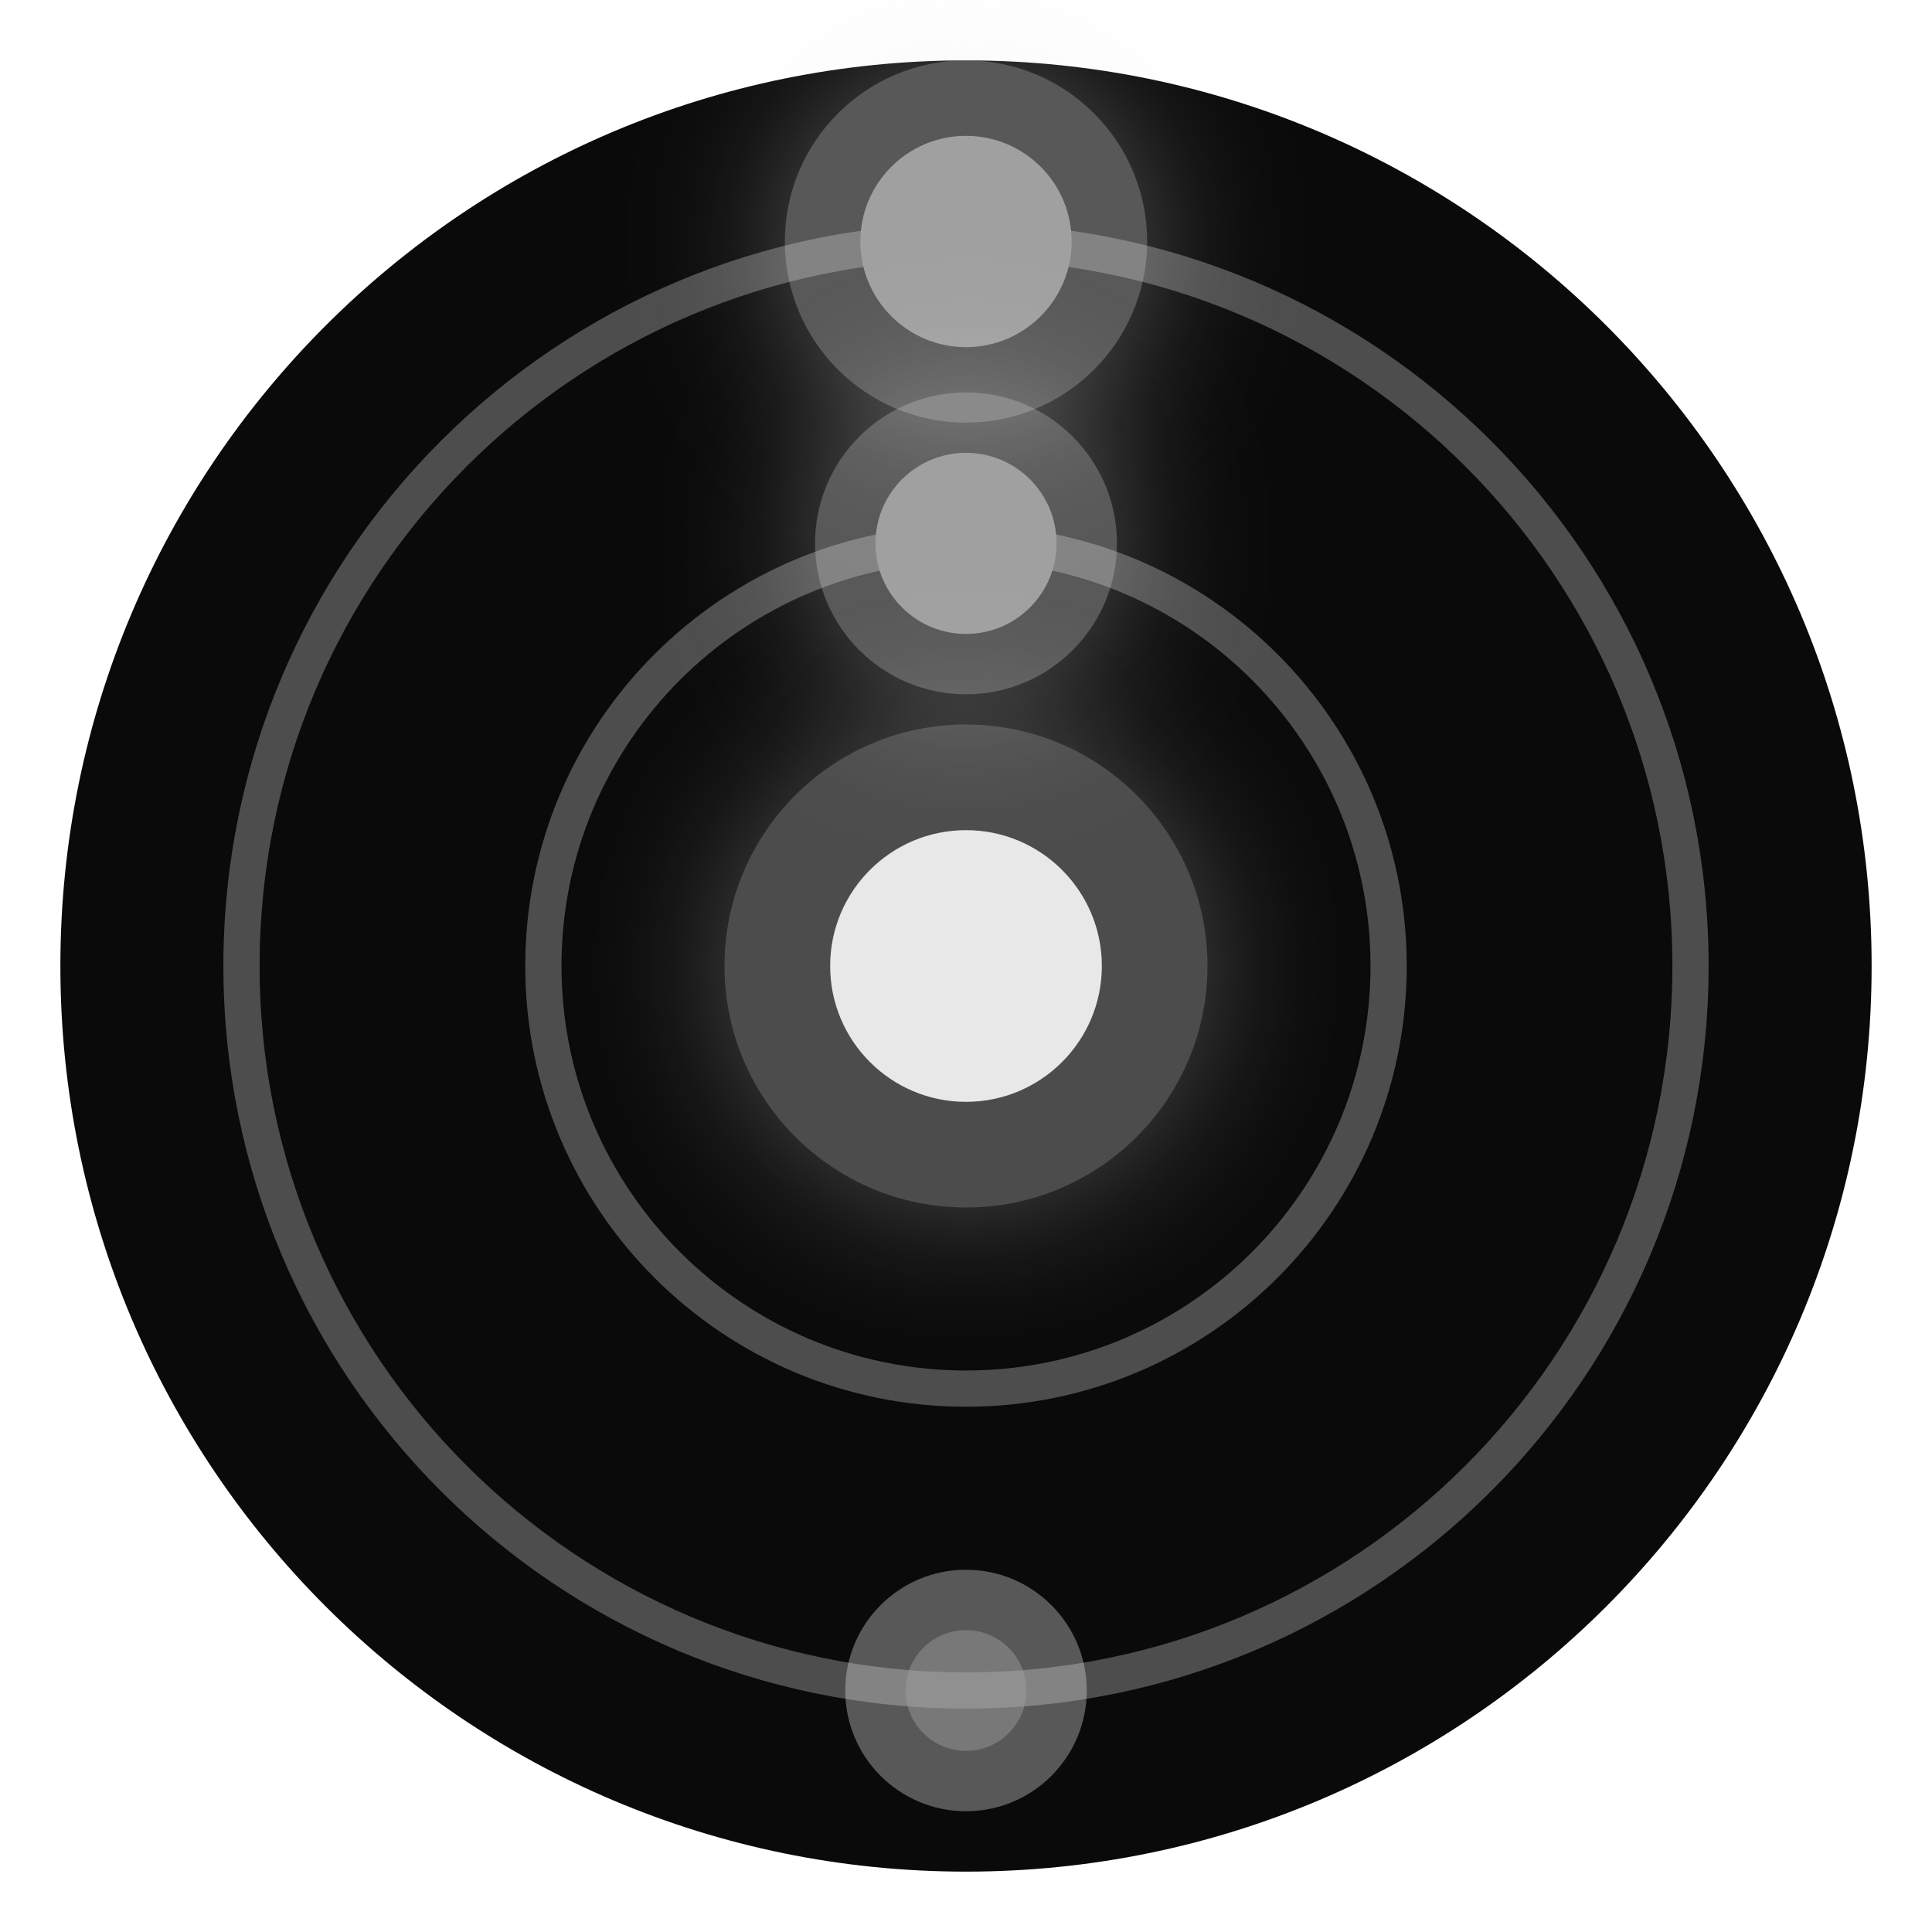
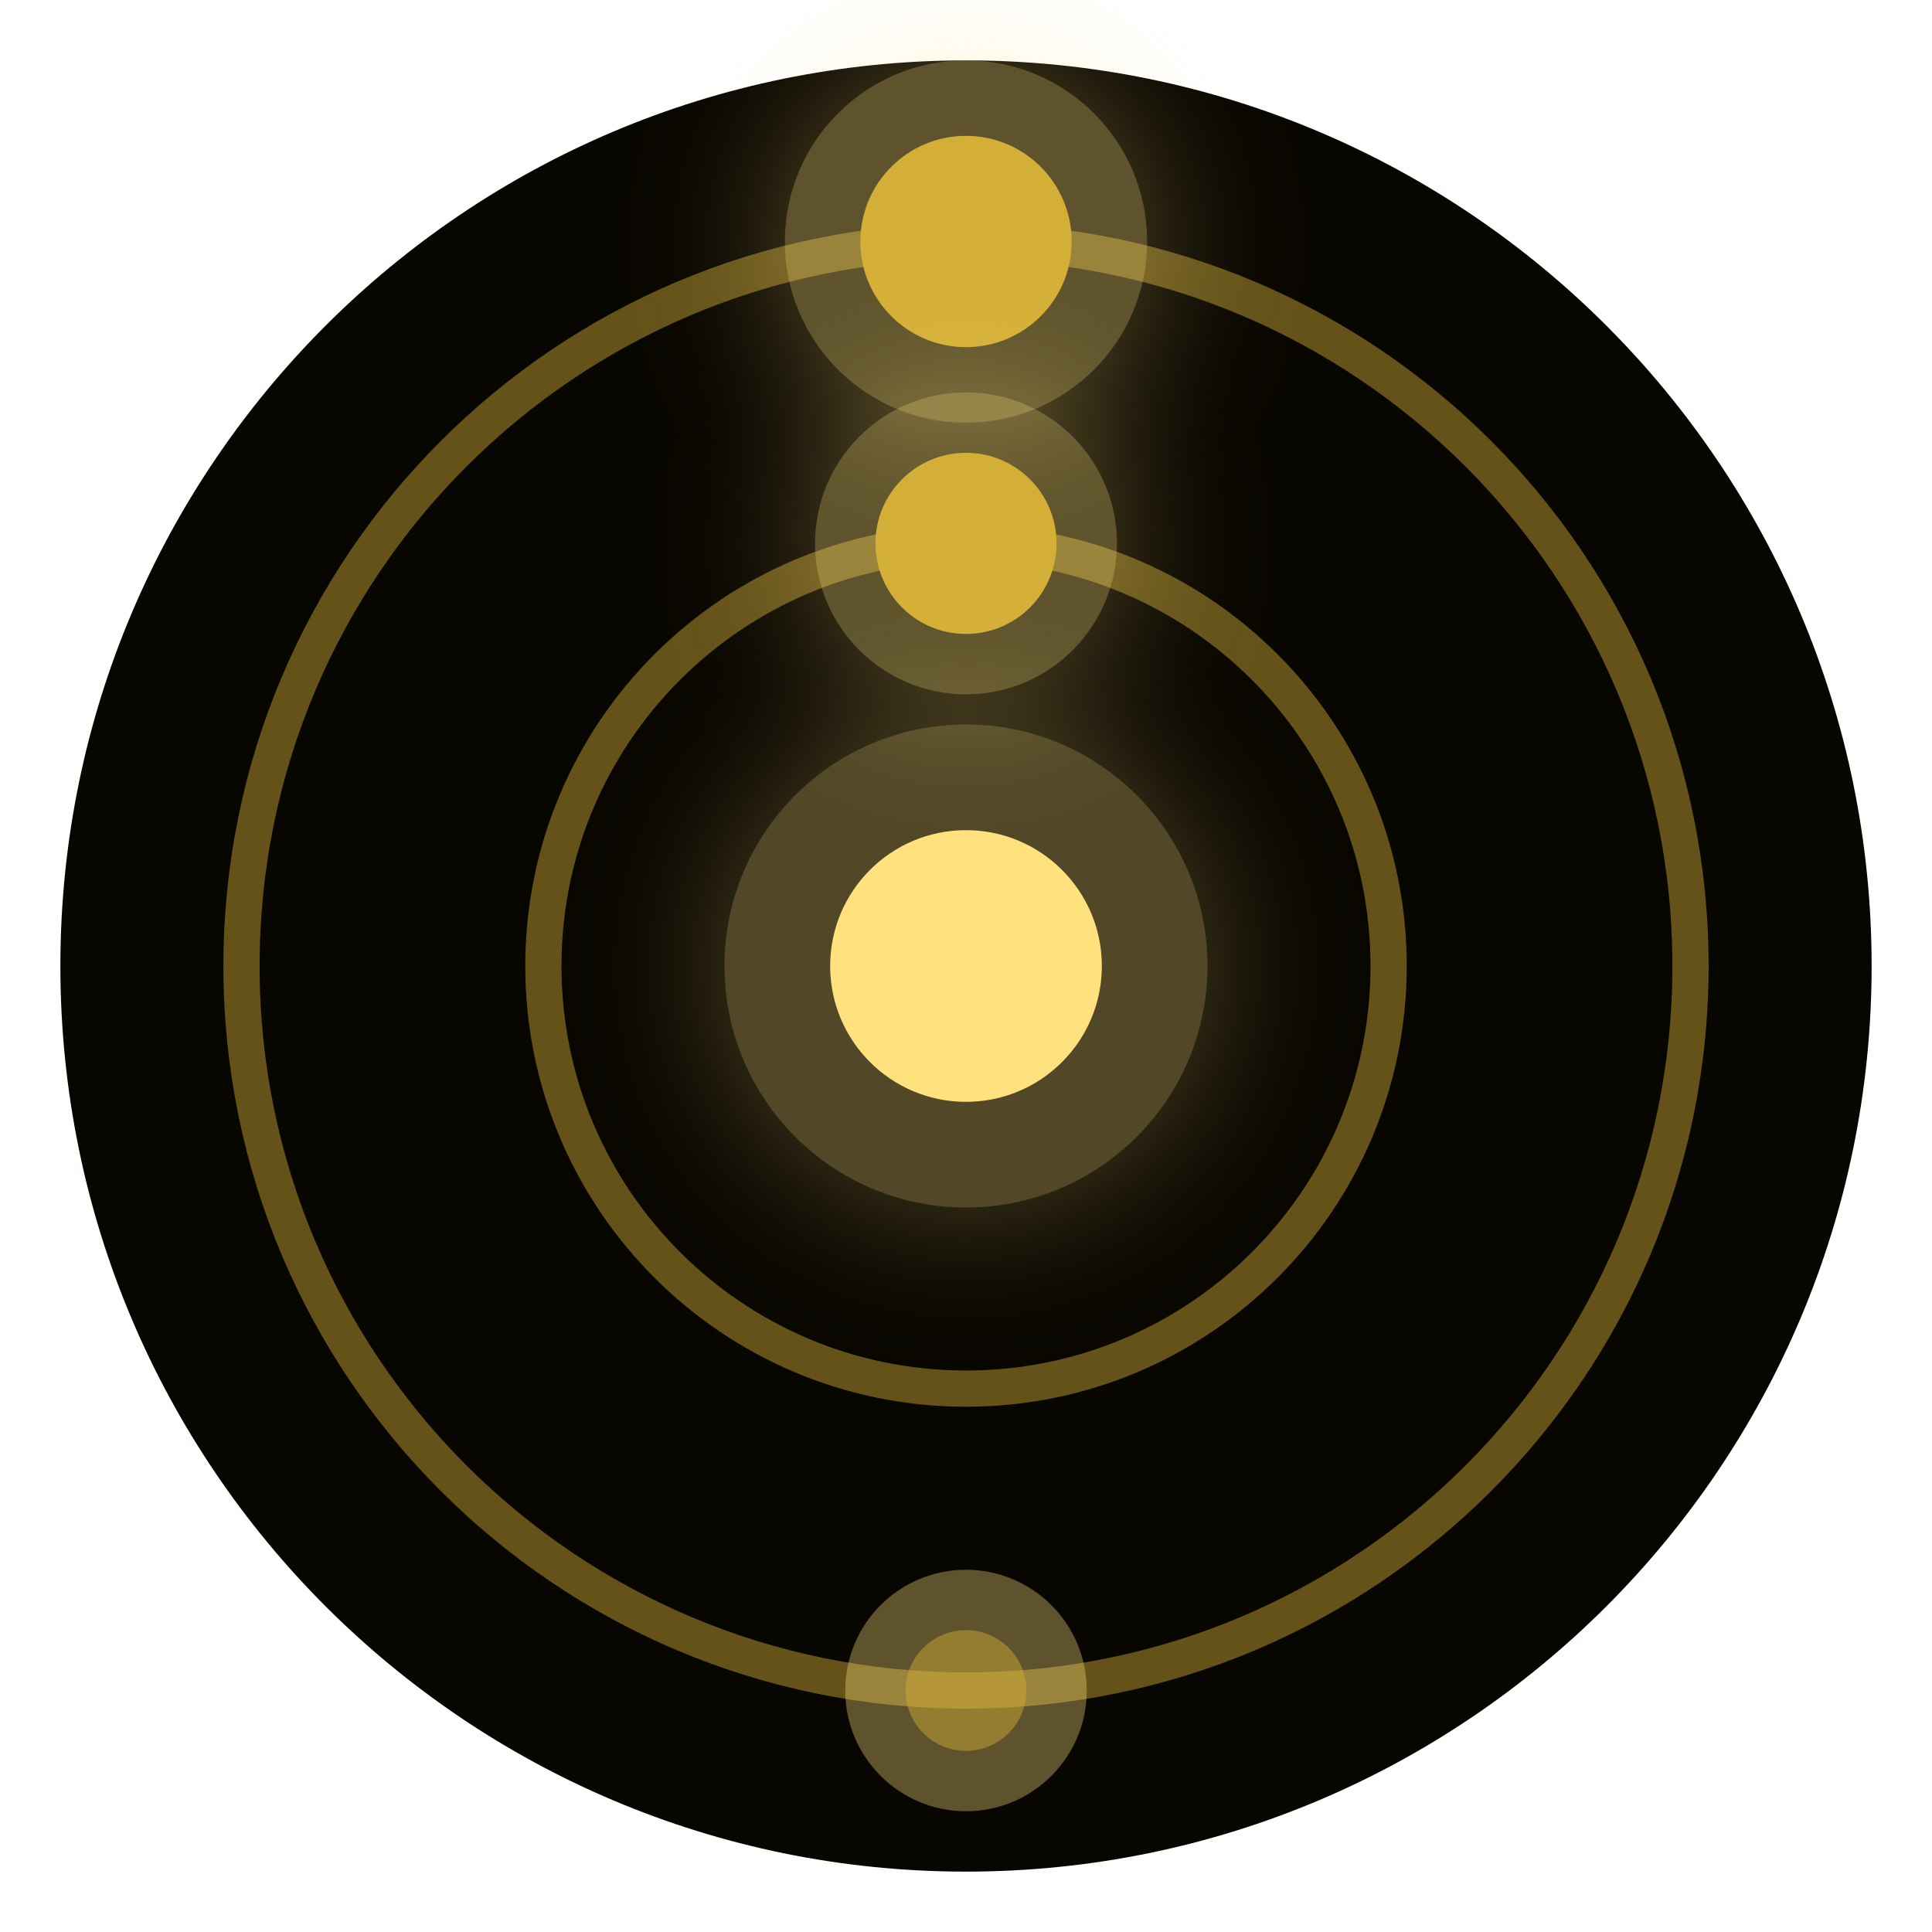
<svg xmlns="http://www.w3.org/2000/svg" viewBox="0 0 64 64">
  <defs>
    <filter id="glow" color-interpolation-filters="sRGB" x="-50%" y="-50%" width="200%" height="200%">
      <feGaussianBlur stdDeviation="2.5" in="SourceGraphic" result="blur" />
      <feMerge>
        <feMergeNode in="blur" />
        <feMergeNode in="SourceGraphic" />
      </feMerge>
    </filter>
  </defs>
  <style>
-     .bg     { fill: #0a0a0a; }
-     .ring   { fill: none; stroke: #a0a0a0; stroke-width: 1.2; opacity: .45; }
-     .e-halo { fill: #e8e8e8; opacity: .35; }
-     .e-core { fill: #a0a0a0; }
-     .c-halo { fill: #e8e8e8; opacity: .3; }
-     .c-core { fill: #e8e8e8; }
+     .bg     { fill: #080600; }
+     .ring   { fill: none; stroke: #d4af37; stroke-width: 1.2; opacity: .45; }
+     .e-halo { fill: #ffe17e; opacity: .35; }
+     .e-core { fill: #d4af37; }
+     .c-halo { fill: #ffe17e; opacity: .3; }
+     .c-core { fill: #ffe17e; }
    .orbit-outer { transform-origin: 32px 32px; animation: cw  7s linear     infinite; }
    .orbit-inner { transform-origin: 32px 32px; animation: ccw 4s linear     infinite; }
    .center-grp  { transform-origin: 32px 32px; animation: pls 1.8s ease-in-out infinite; }
    @keyframes cw  { to { transform: rotate( 360deg); } }
    @keyframes ccw { to { transform: rotate(-360deg); } }
    @keyframes pls { 0%,100% { transform: scale(.75); opacity: .75; } 50% { transform: scale(1.25); opacity: 1; } }
  </style>
  <circle cx="32" cy="32" r="30" class="bg" />
  <circle cx="32" cy="32" r="24" class="ring" />
  <circle cx="32" cy="32" r="14" class="ring" />
  <g class="orbit-outer">
    <circle cx="32" cy="8" r="6" class="e-halo" filter="url(#glow)" />
    <circle cx="32" cy="8" r="3.5" class="e-core" />
    <circle cx="32" cy="56" r="4" class="e-halo" opacity=".15" />
    <circle cx="32" cy="56" r="2" class="e-core" opacity=".45" />
  </g>
  <g class="orbit-inner">
    <circle cx="32" cy="18" r="5" class="e-halo" filter="url(#glow)" />
    <circle cx="32" cy="18" r="3" class="e-core" />
  </g>
  <g class="center-grp">
    <circle cx="32" cy="32" r="8" class="c-halo" filter="url(#glow)" />
    <circle cx="32" cy="32" r="4.5" class="c-core" />
  </g>
</svg>
